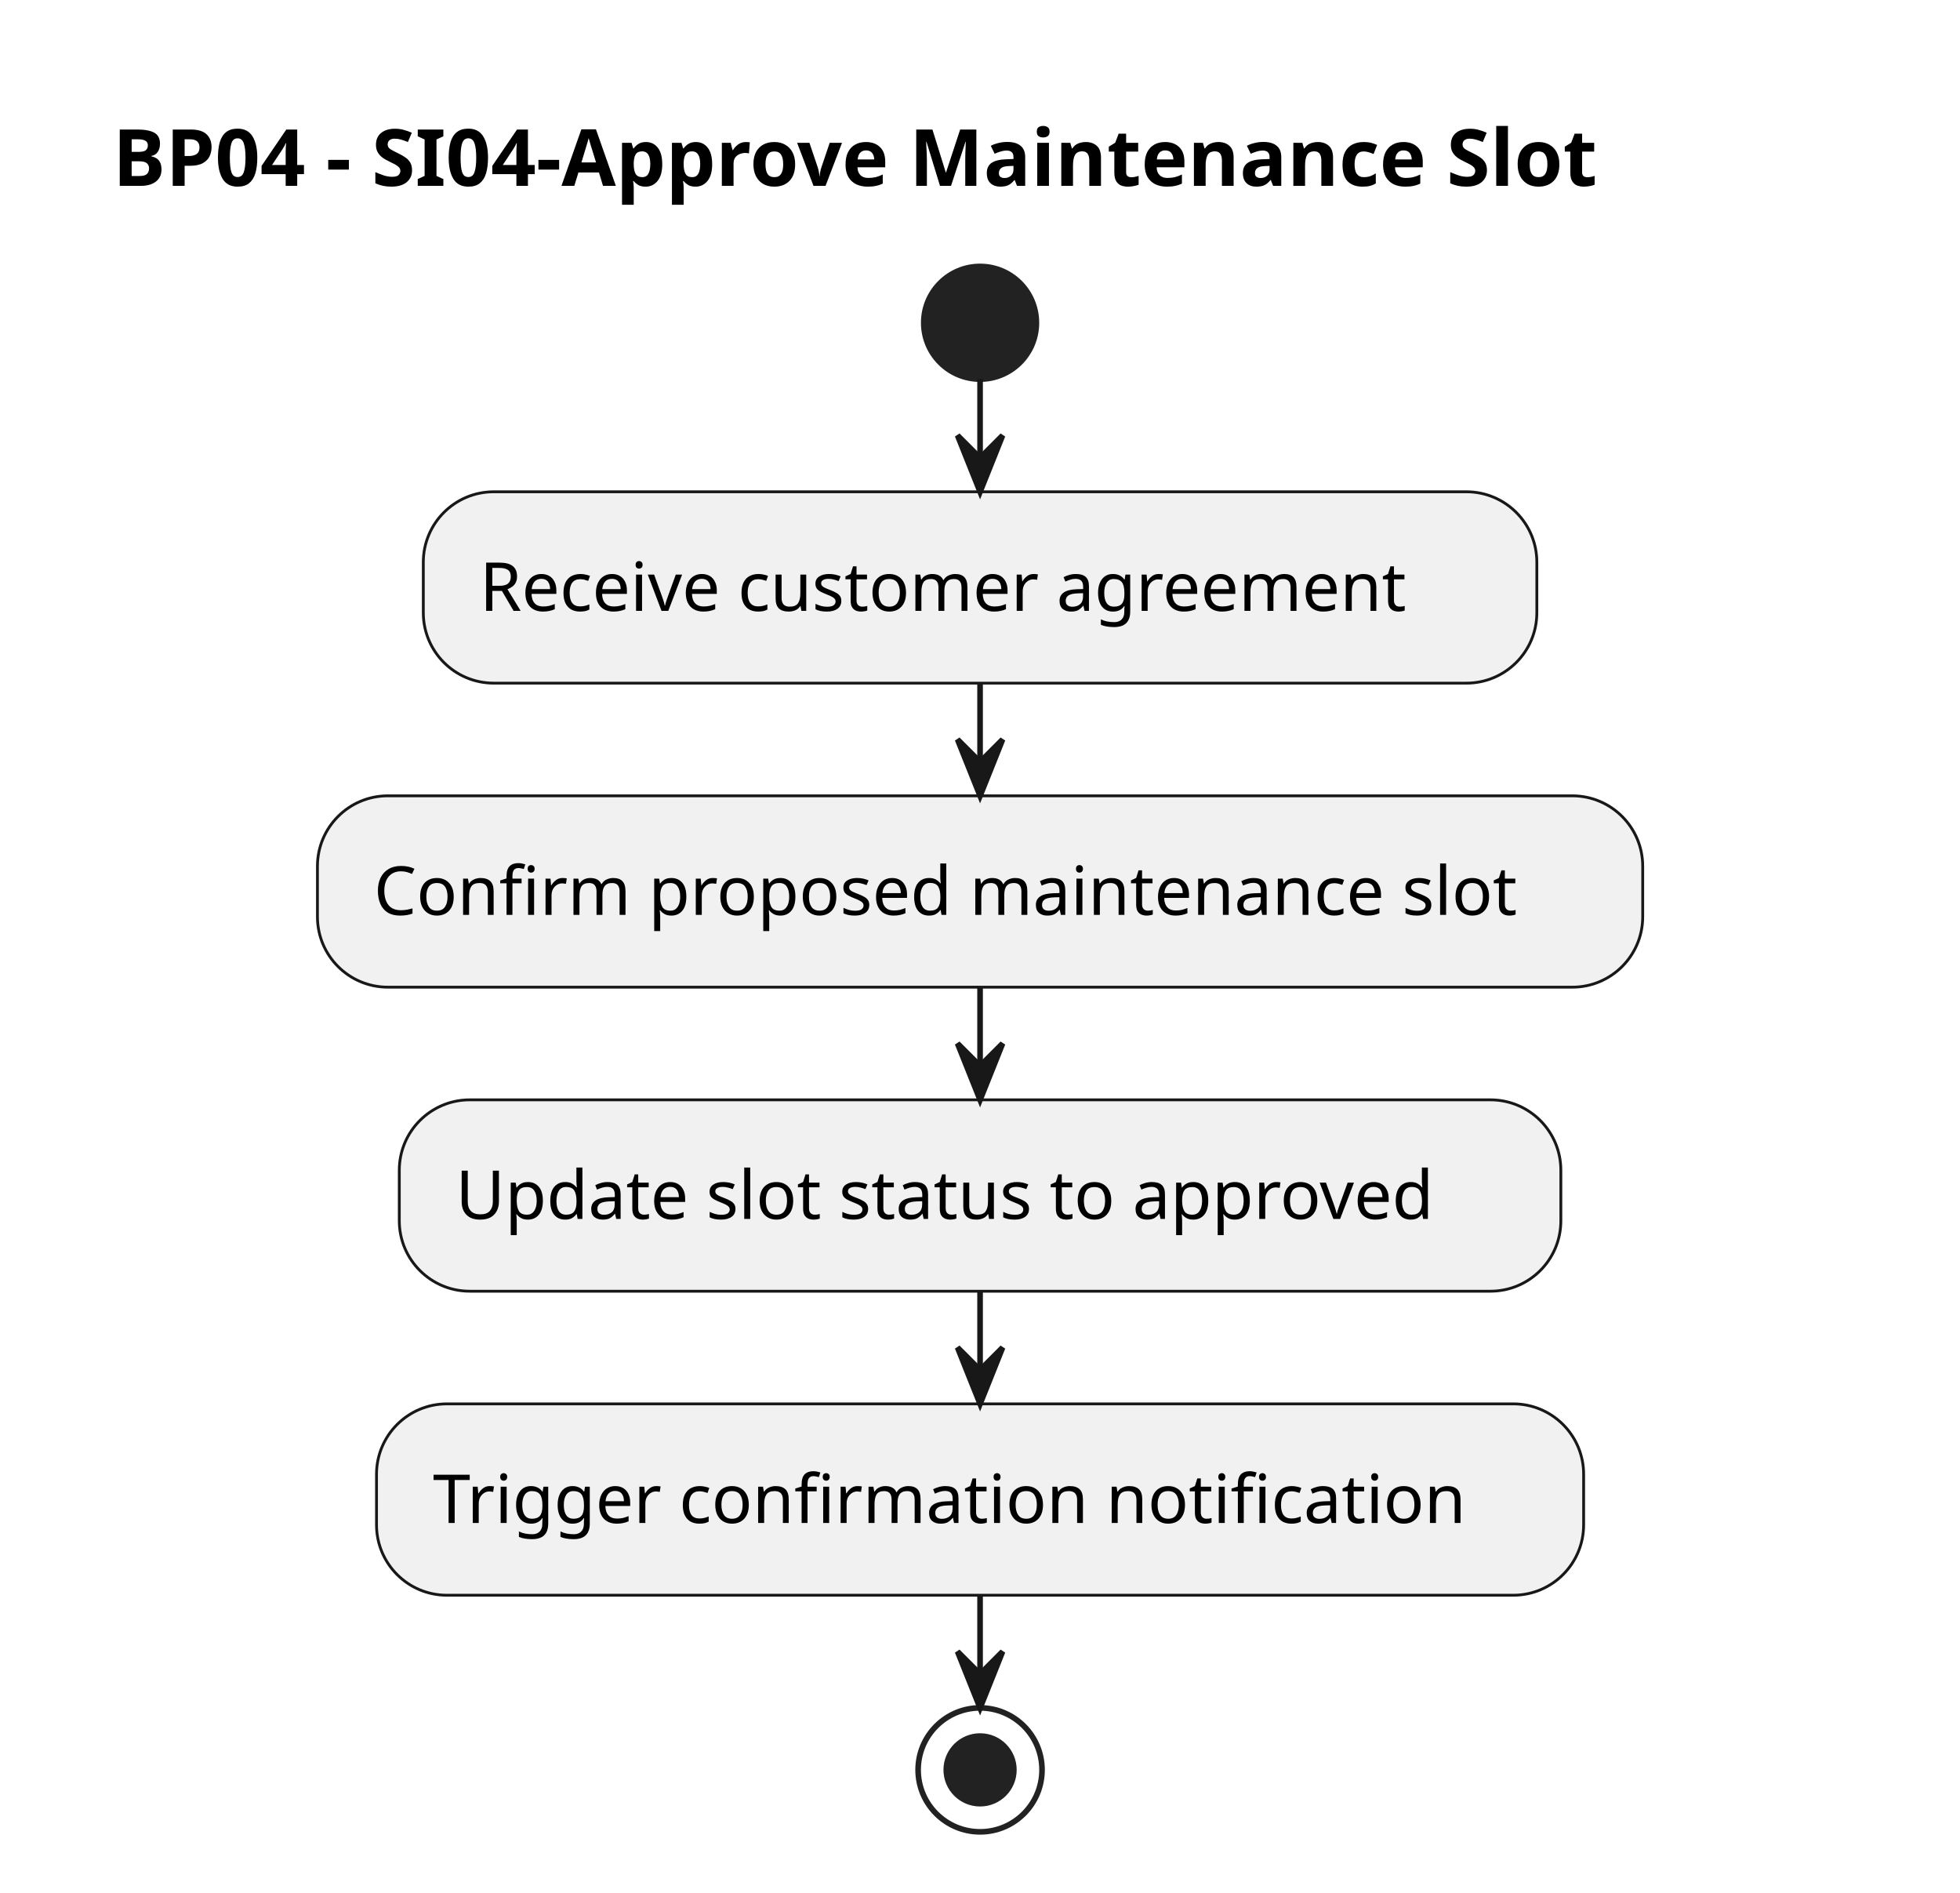
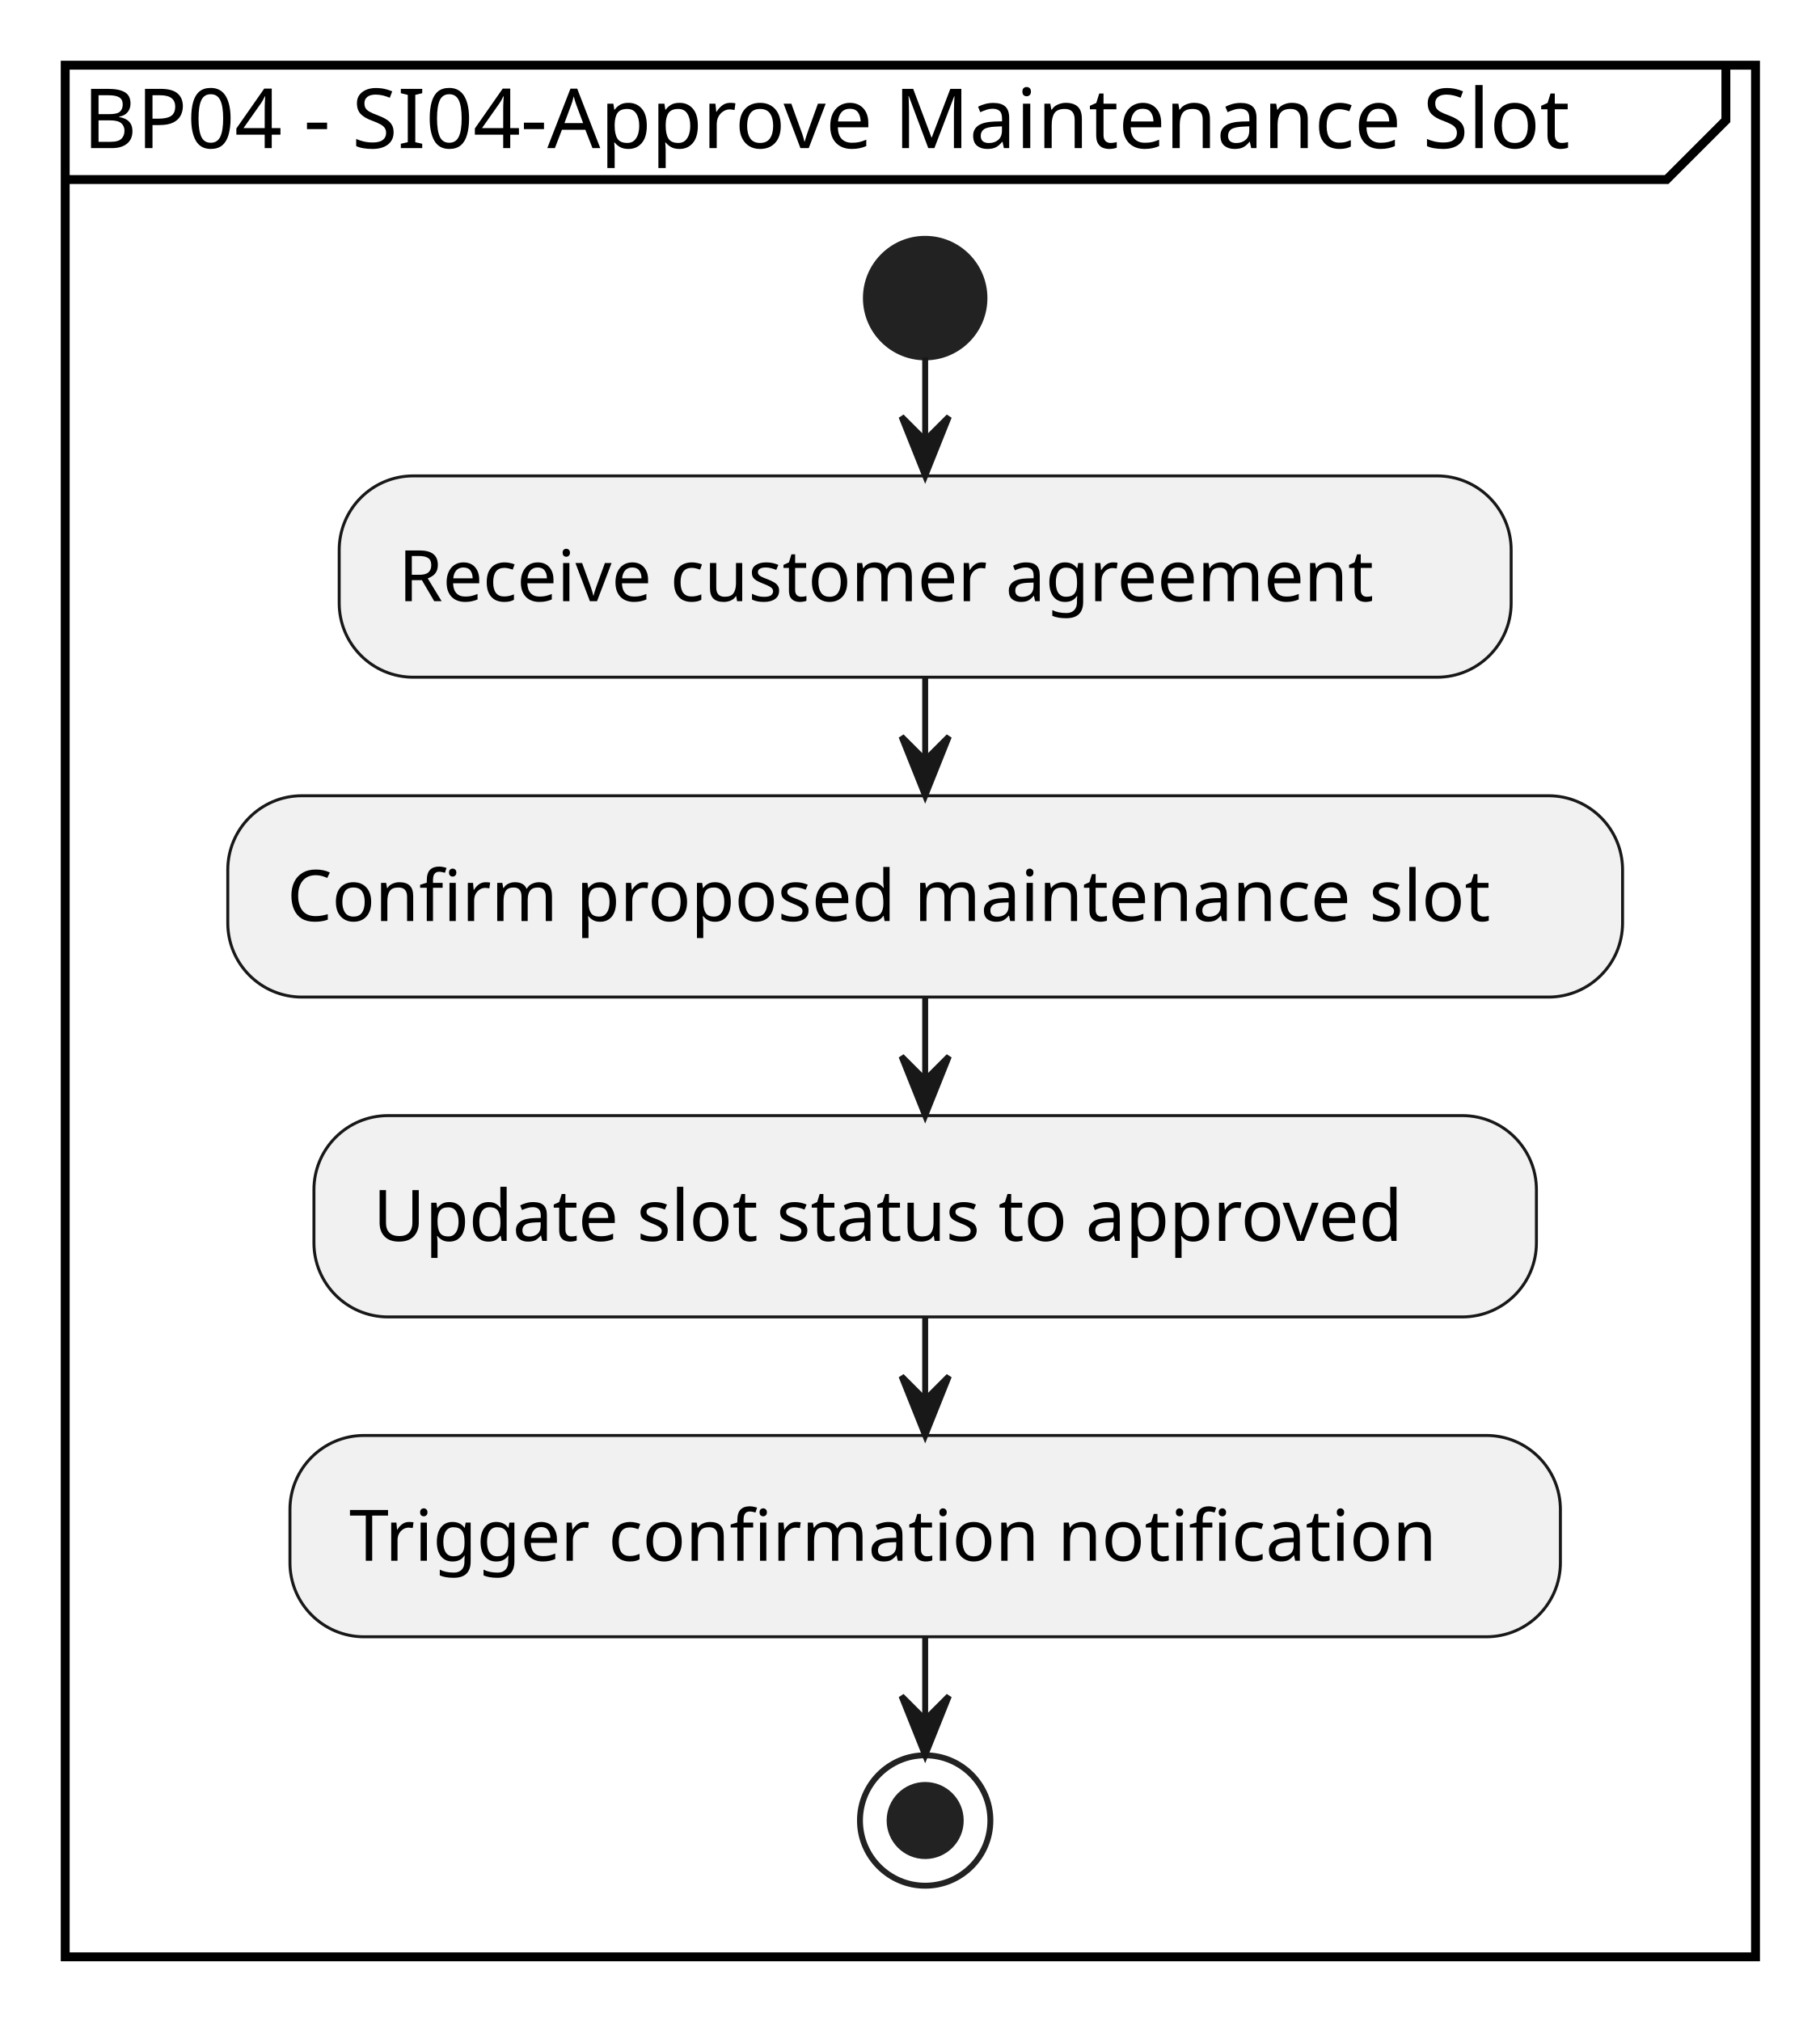
- <svg xmlns="http://www.w3.org/2000/svg" contentStyleType="text/css" data-diagram-type="ACTIVITY" height="336px" preserveAspectRatio="none" style="width:348px;height:336px;background:#FFFFFF;" version="1.1" viewBox="0 0 348 336" width="348px" zoomAndPan="magnify">
+ <svg xmlns="http://www.w3.org/2000/svg" contentStyleType="text/css" data-diagram-type="ACTIVITY" height="341px" preserveAspectRatio="none" style="width:307px;height:341px;background:#FFFFFF;" version="1.1" viewBox="0 0 307 341" width="307px" zoomAndPan="magnify">
  <defs />
  <g>
-     <g class="title" data-source-line="1">
-       <text fill="#000000" font-family="sans-serif" font-size="14" font-weight="bold" lengthAdjust="spacing" textLength="305.026" x="20" y="32.995">BP04 - SI04-Approve Maintenance Slot</text>
-     </g>
-     <ellipse cx="174.013" cy="57.297" fill="#222222" rx="10" ry="10" style="stroke:#222222;stroke-width:1;" />
-     <rect fill="#F1F1F1" height="33.969" rx="12.5" ry="12.5" style="stroke:#181818;stroke-width:0.5;" width="197.709" x="75.159" y="87.297" />
-     <text fill="#000000" font-family="sans-serif" font-size="12" lengthAdjust="spacing" textLength="177.709" x="85.159" y="108.436">Receive customer agreement</text>
-     <rect fill="#F1F1F1" height="33.969" rx="12.5" ry="12.5" style="stroke:#181818;stroke-width:0.5;" width="235.303" x="56.362" y="141.266" />
-     <text fill="#000000" font-family="sans-serif" font-size="12" lengthAdjust="spacing" textLength="215.303" x="66.362" y="162.404">Confirm proposed maintenance slot</text>
-     <rect fill="#F1F1F1" height="33.969" rx="12.5" ry="12.5" style="stroke:#181818;stroke-width:0.5;" width="206.234" x="70.896" y="195.234" />
-     <text fill="#000000" font-family="sans-serif" font-size="12" lengthAdjust="spacing" textLength="186.234" x="80.896" y="216.373">Update slot status to approved</text>
-     <rect fill="#F1F1F1" height="33.969" rx="12.5" ry="12.5" style="stroke:#181818;stroke-width:0.5;" width="214.326" x="66.85" y="249.203" />
-     <text fill="#000000" font-family="sans-serif" font-size="12" lengthAdjust="spacing" textLength="194.326" x="76.85" y="270.342">Trigger confirmation notification</text>
-     <ellipse cx="174.013" cy="314.172" fill="none" rx="11" ry="11" style="stroke:#222222;stroke-width:1;" />
-     <ellipse cx="174.013" cy="314.172" fill="#222222" rx="6" ry="6" style="stroke:#222222;stroke-width:1;" />
-     <line style="stroke:#181818;stroke-width:1;" x1="174.013" x2="174.013" y1="67.297" y2="87.297" />
-     <polygon fill="#181818" points="170.013,77.297,174.013,87.297,178.013,77.297,174.013,81.297" style="stroke:#181818;stroke-width:1;" />
-     <line style="stroke:#181818;stroke-width:1;" x1="174.013" x2="174.013" y1="121.266" y2="141.266" />
-     <polygon fill="#181818" points="170.013,131.266,174.013,141.266,178.013,131.266,174.013,135.266" style="stroke:#181818;stroke-width:1;" />
-     <line style="stroke:#181818;stroke-width:1;" x1="174.013" x2="174.013" y1="175.234" y2="195.234" />
-     <polygon fill="#181818" points="170.013,185.234,174.013,195.234,178.013,185.234,174.013,189.234" style="stroke:#181818;stroke-width:1;" />
-     <line style="stroke:#181818;stroke-width:1;" x1="174.013" x2="174.013" y1="229.203" y2="249.203" />
-     <polygon fill="#181818" points="170.013,239.203,174.013,249.203,178.013,239.203,174.013,243.203" style="stroke:#181818;stroke-width:1;" />
-     <line style="stroke:#181818;stroke-width:1;" x1="174.013" x2="174.013" y1="283.172" y2="303.172" />
-     <polygon fill="#181818" points="170.013,293.172,174.013,303.172,178.013,293.172,174.013,297.172" style="stroke:#181818;stroke-width:1;" />
+     <rect fill="none" height="319.172" style="stroke:#000000;stroke-width:1.5;" width="285.156" x="11" y="11" />
+     <path d="M291.156,11 L291.156,20.297 L281.156,30.297 L11,30.297" fill="none" style="stroke:#000000;stroke-width:1.5;" />
+     <text fill="#000000" font-family="sans-serif" font-size="14" lengthAdjust="spacing" textLength="270.156" x="14" y="24.995">BP04 - SI04-Approve Maintenance Slot</text>
+     <ellipse cx="156.078" cy="50.297" fill="#222222" rx="10" ry="10" style="stroke:#222222;stroke-width:1;" />
+     <rect fill="#F1F1F1" height="33.969" rx="12.5" ry="12.5" style="stroke:#181818;stroke-width:0.5;" width="197.709" x="57.224" y="80.297" />
+     <text fill="#000000" font-family="sans-serif" font-size="12" lengthAdjust="spacing" textLength="177.709" x="67.224" y="101.436">Receive customer agreement</text>
+     <rect fill="#F1F1F1" height="33.969" rx="12.5" ry="12.5" style="stroke:#181818;stroke-width:0.5;" width="235.303" x="38.427" y="134.266" />
+     <text fill="#000000" font-family="sans-serif" font-size="12" lengthAdjust="spacing" textLength="215.303" x="48.427" y="155.404">Confirm proposed maintenance slot</text>
+     <rect fill="#F1F1F1" height="33.969" rx="12.5" ry="12.5" style="stroke:#181818;stroke-width:0.5;" width="206.234" x="52.961" y="188.234" />
+     <text fill="#000000" font-family="sans-serif" font-size="12" lengthAdjust="spacing" textLength="186.234" x="62.961" y="209.373">Update slot status to approved</text>
+     <rect fill="#F1F1F1" height="33.969" rx="12.5" ry="12.5" style="stroke:#181818;stroke-width:0.5;" width="214.326" x="48.915" y="242.203" />
+     <text fill="#000000" font-family="sans-serif" font-size="12" lengthAdjust="spacing" textLength="194.326" x="58.915" y="263.342">Trigger confirmation notification</text>
+     <ellipse cx="156.078" cy="307.172" fill="none" rx="11" ry="11" style="stroke:#222222;stroke-width:1;" />
+     <ellipse cx="156.078" cy="307.172" fill="#222222" rx="6" ry="6" style="stroke:#222222;stroke-width:1;" />
+     <line style="stroke:#181818;stroke-width:1;" x1="156.078" x2="156.078" y1="60.297" y2="80.297" />
+     <polygon fill="#181818" points="152.078,70.297,156.078,80.297,160.078,70.297,156.078,74.297" style="stroke:#181818;stroke-width:1;" />
+     <line style="stroke:#181818;stroke-width:1;" x1="156.078" x2="156.078" y1="114.266" y2="134.266" />
+     <polygon fill="#181818" points="152.078,124.266,156.078,134.266,160.078,124.266,156.078,128.266" style="stroke:#181818;stroke-width:1;" />
+     <line style="stroke:#181818;stroke-width:1;" x1="156.078" x2="156.078" y1="168.234" y2="188.234" />
+     <polygon fill="#181818" points="152.078,178.234,156.078,188.234,160.078,178.234,156.078,182.234" style="stroke:#181818;stroke-width:1;" />
+     <line style="stroke:#181818;stroke-width:1;" x1="156.078" x2="156.078" y1="222.203" y2="242.203" />
+     <polygon fill="#181818" points="152.078,232.203,156.078,242.203,160.078,232.203,156.078,236.203" style="stroke:#181818;stroke-width:1;" />
+     <line style="stroke:#181818;stroke-width:1;" x1="156.078" x2="156.078" y1="276.172" y2="296.172" />
+     <polygon fill="#181818" points="152.078,286.172,156.078,296.172,160.078,286.172,156.078,290.172" style="stroke:#181818;stroke-width:1;" />
  </g>
</svg>
